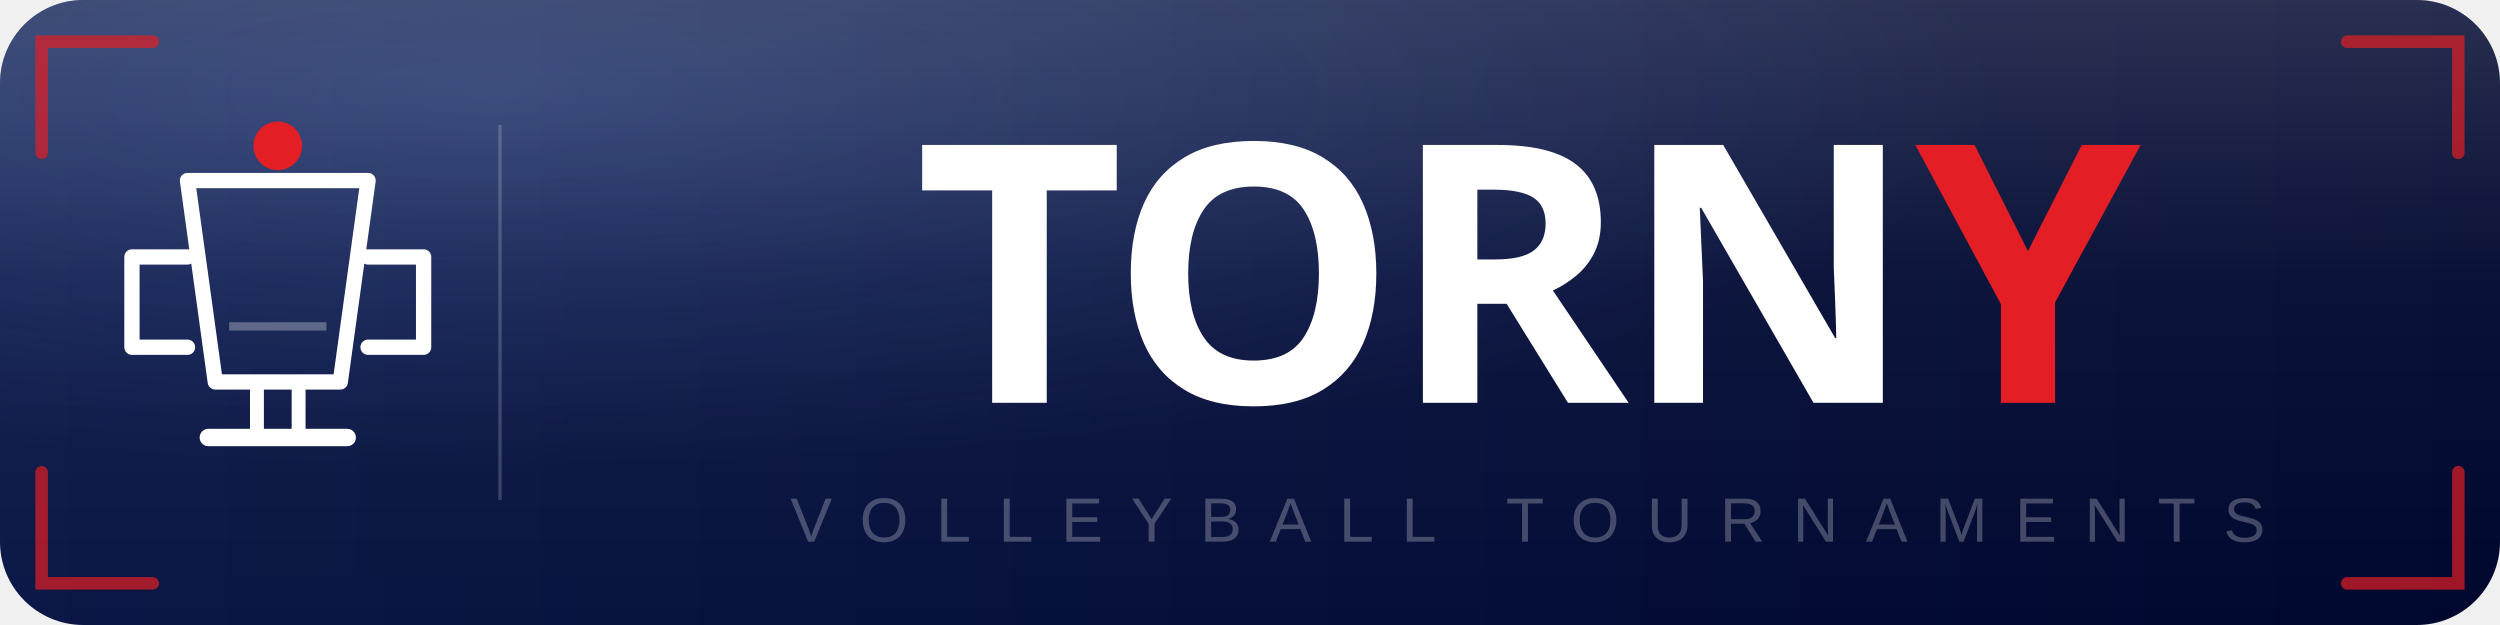
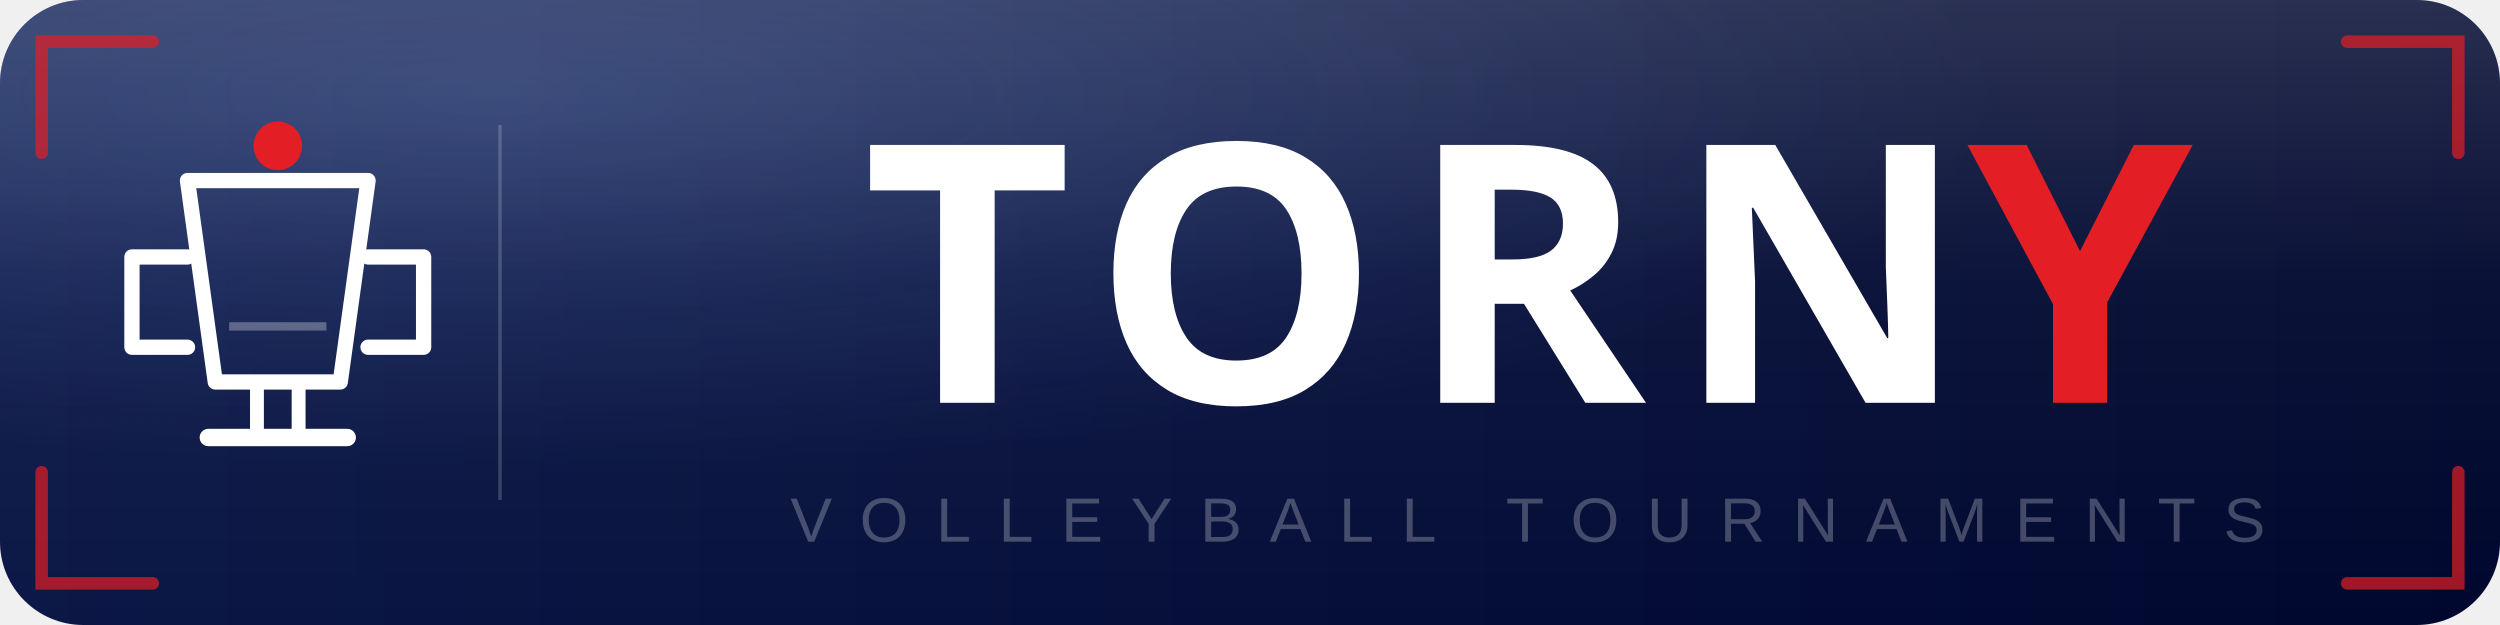
<svg xmlns="http://www.w3.org/2000/svg" viewBox="0 0 360 90" width="720" height="180">
  <defs>
    <linearGradient id="bg2" x1="0%" y1="0%" x2="100%" y2="0%">
      <stop offset="0%" stop-color="#0B1746" />
      <stop offset="100%" stop-color="#00072E" />
    </linearGradient>
    <linearGradient id="glass2" x1="50%" y1="0%" x2="50%" y2="100%">
      <stop offset="0%" stop-color="#FFFFFF" stop-opacity="0.16" />
      <stop offset="45%" stop-color="#FFFFFF" stop-opacity="0.04" />
      <stop offset="100%" stop-color="#FFFFFF" stop-opacity="0" />
    </linearGradient>
    <radialGradient id="hotspot2" cx="20%" cy="15%" r="60%">
      <stop offset="0%" stop-color="#7BA8FF" stop-opacity="0.22" />
      <stop offset="100%" stop-color="#7BA8FF" stop-opacity="0" />
    </radialGradient>
  </defs>
  <rect width="360" height="90" rx="12" fill="url(#bg2)" />
  <rect width="360" height="90" rx="12" fill="url(#hotspot2)" />
  <rect width="360" height="90" rx="12" fill="url(#glass2)" />
  <g transform="translate(40, 45)">
    <polygon points="-13,-19 13,-19 9,10 -9,10" fill="none" stroke="#FFFFFF" stroke-width="2.2" stroke-linejoin="round" />
    <line x1="-7" y1="2" x2="7" y2="2" stroke="#FFFFFF" stroke-width="1.2" opacity="0.3" />
    <polyline points="-13,-8 -21,-8 -21,5 -13,5" fill="none" stroke="#FFFFFF" stroke-width="2.2" stroke-linejoin="round" stroke-linecap="round" />
    <polyline points="13,-8 21,-8 21,5 13,5" fill="none" stroke="#FFFFFF" stroke-width="2.2" stroke-linejoin="round" stroke-linecap="round" />
    <line x1="-3" y1="10" x2="-3" y2="18" stroke="#FFFFFF" stroke-width="2" stroke-linecap="round" />
    <line x1="3" y1="10" x2="3" y2="18" stroke="#FFFFFF" stroke-width="2" stroke-linecap="round" />
    <line x1="-10" y1="18" x2="10" y2="18" stroke="#FFFFFF" stroke-width="2.5" stroke-linecap="round" />
    <circle cx="0" cy="-24" r="3.5" fill="#E31E24" />
  </g>
  <line x1="72" y1="18" x2="72" y2="72" stroke="#FFFFFF" stroke-width="0.5" opacity="0.18" />
-   <text x="220" y="58" font-family="'Arial Black','Impact','Haettenschweiler',sans-serif" font-weight="900" font-size="52" letter-spacing="-1" text-anchor="middle" fill="#FFFFFF">TORN<tspan fill="#E31E24">Y</tspan>
+   <text x="220" y="58" font-family="'Archivo Black','Arial Black','Impact','Haettenschweiler',sans-serif" font-weight="900" font-size="52" letter-spacing="4" text-anchor="middle" fill="#FFFFFF">TORN<tspan fill="#E31E24">Y</tspan>
  </text>
  <text x="220" y="78" font-family="'Arial',sans-serif" font-weight="400" font-size="9" letter-spacing="4" text-anchor="middle" fill="#FFFFFF" opacity="0.25">VOLLEYBALL TOURNAMENTS</text>
  <g stroke="#E31E24" stroke-width="1.8" fill="none" opacity="0.7" stroke-linecap="round">
    <path d="M6 22 L6 6 L22 6" />
    <path d="M338 6 L354 6 L354 22" />
    <path d="M6 68 L6 84 L22 84" />
    <path d="M338 84 L354 84 L354 68" />
  </g>
</svg>
